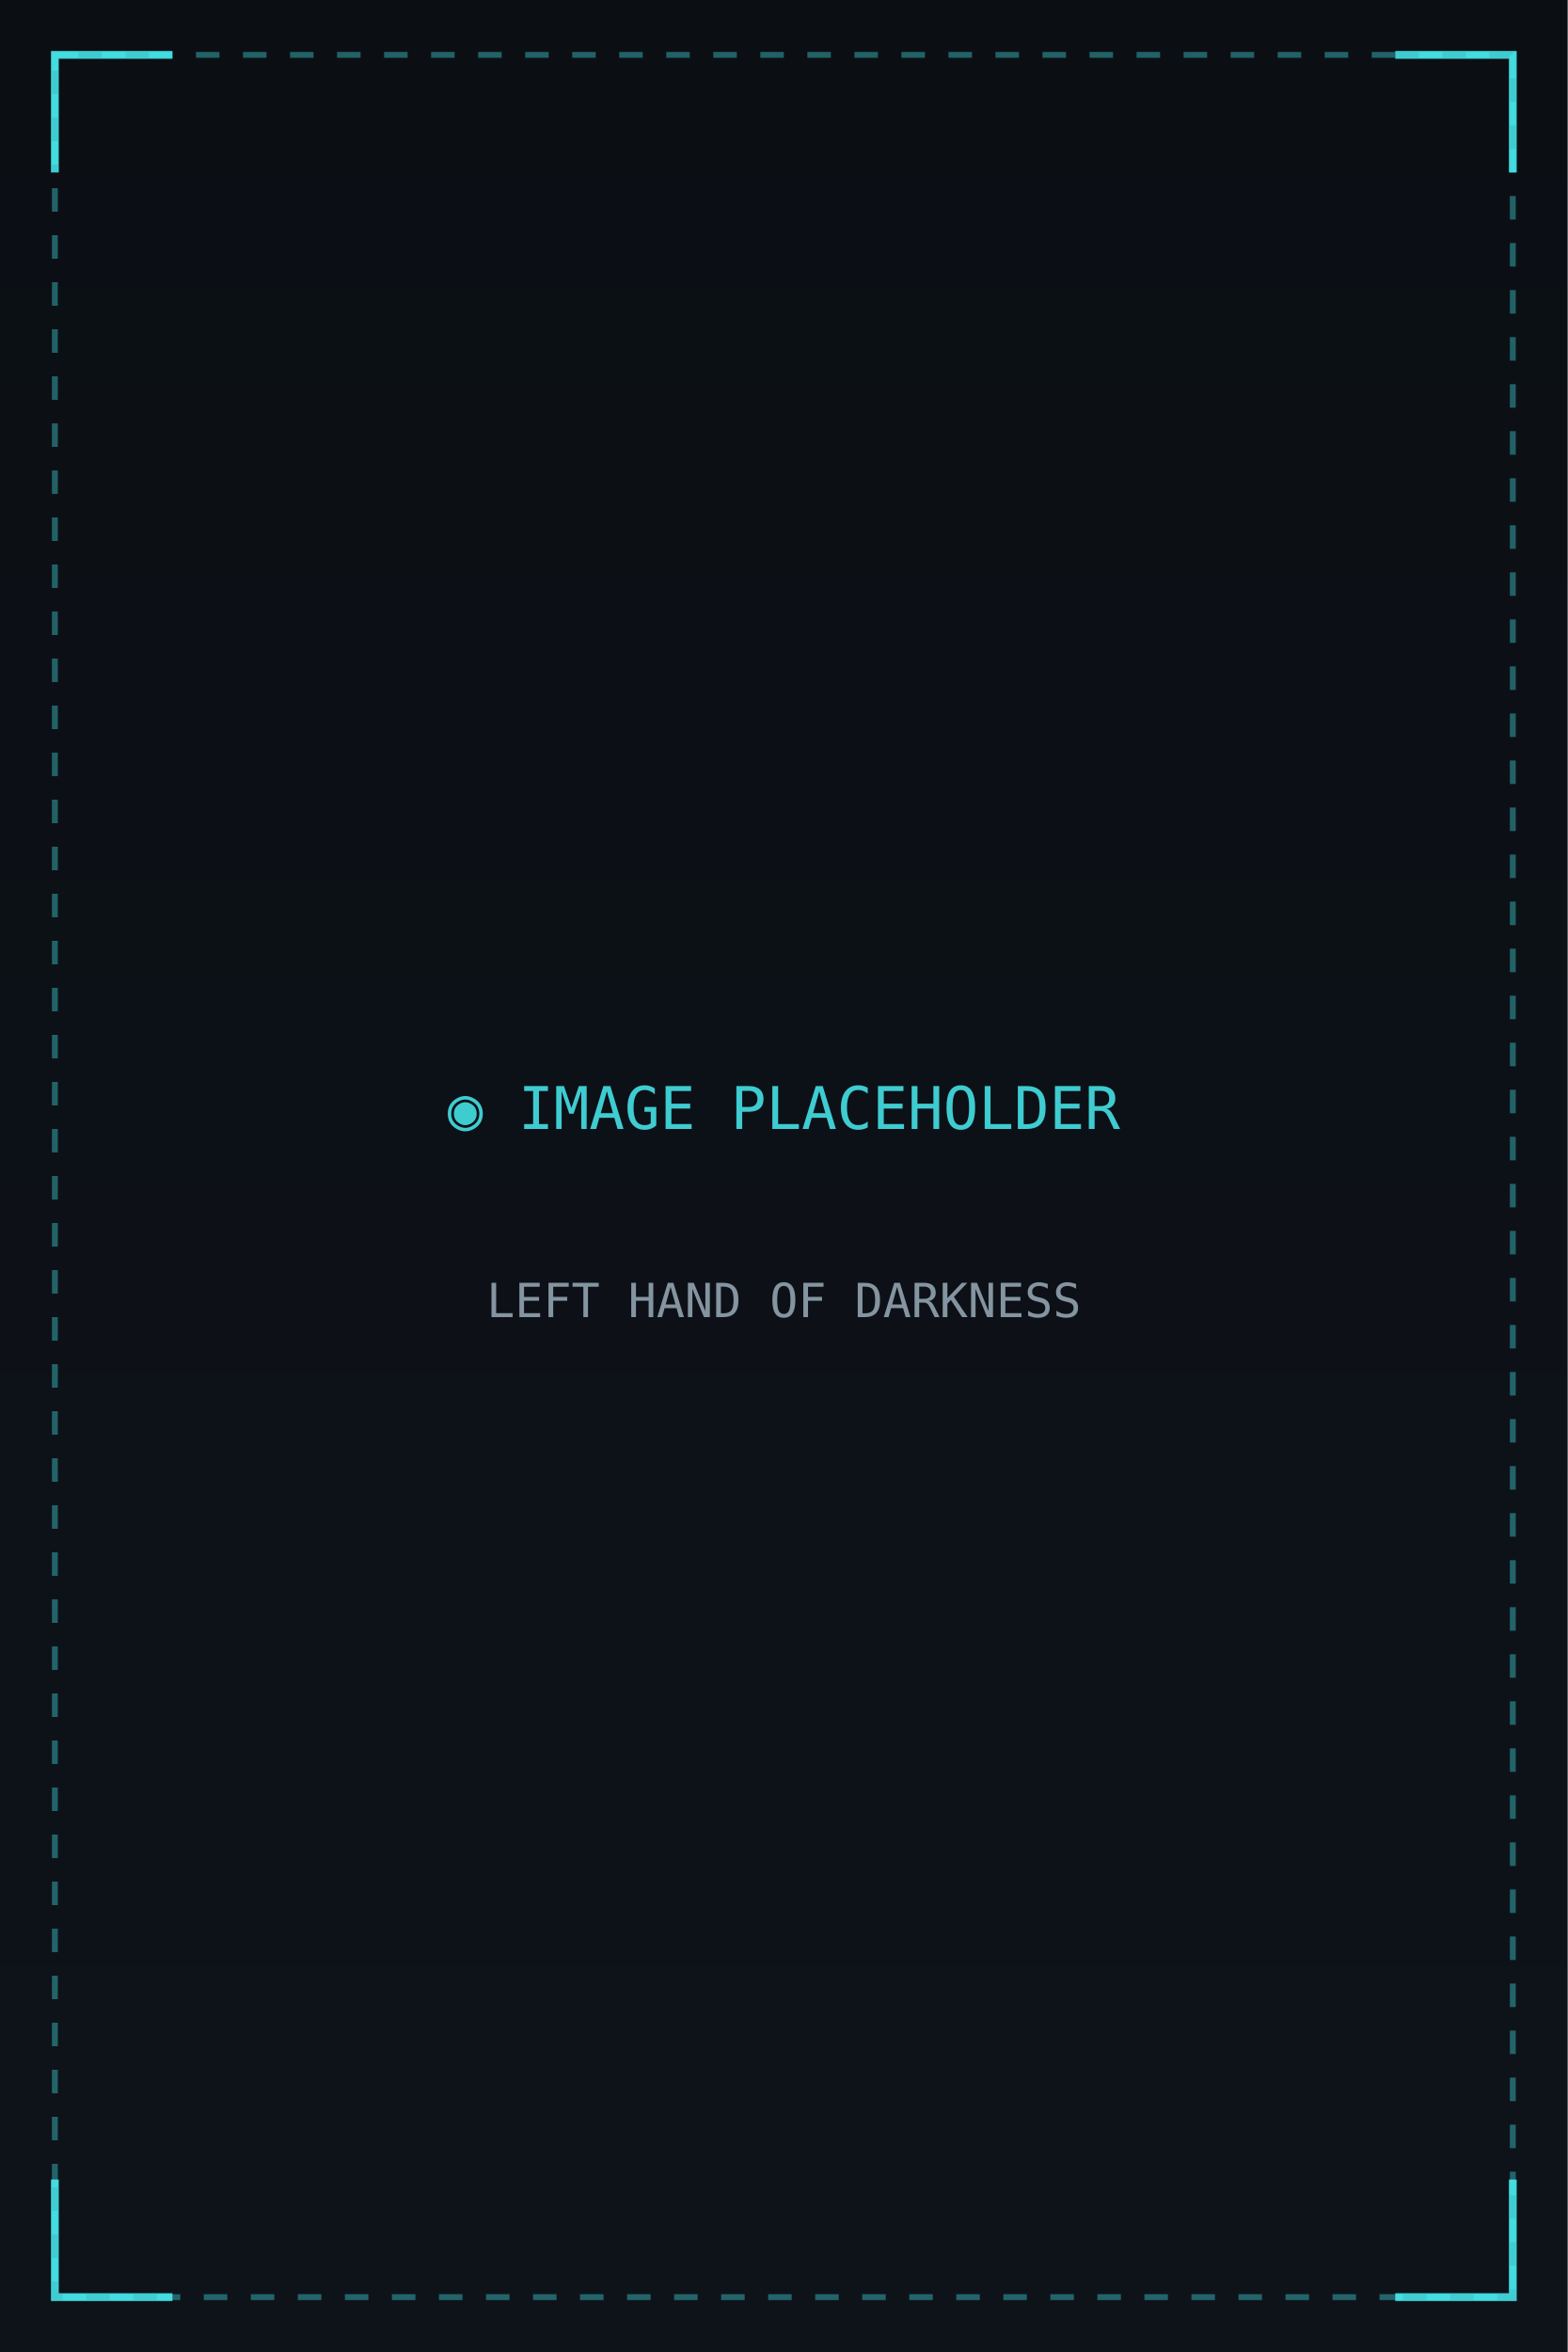
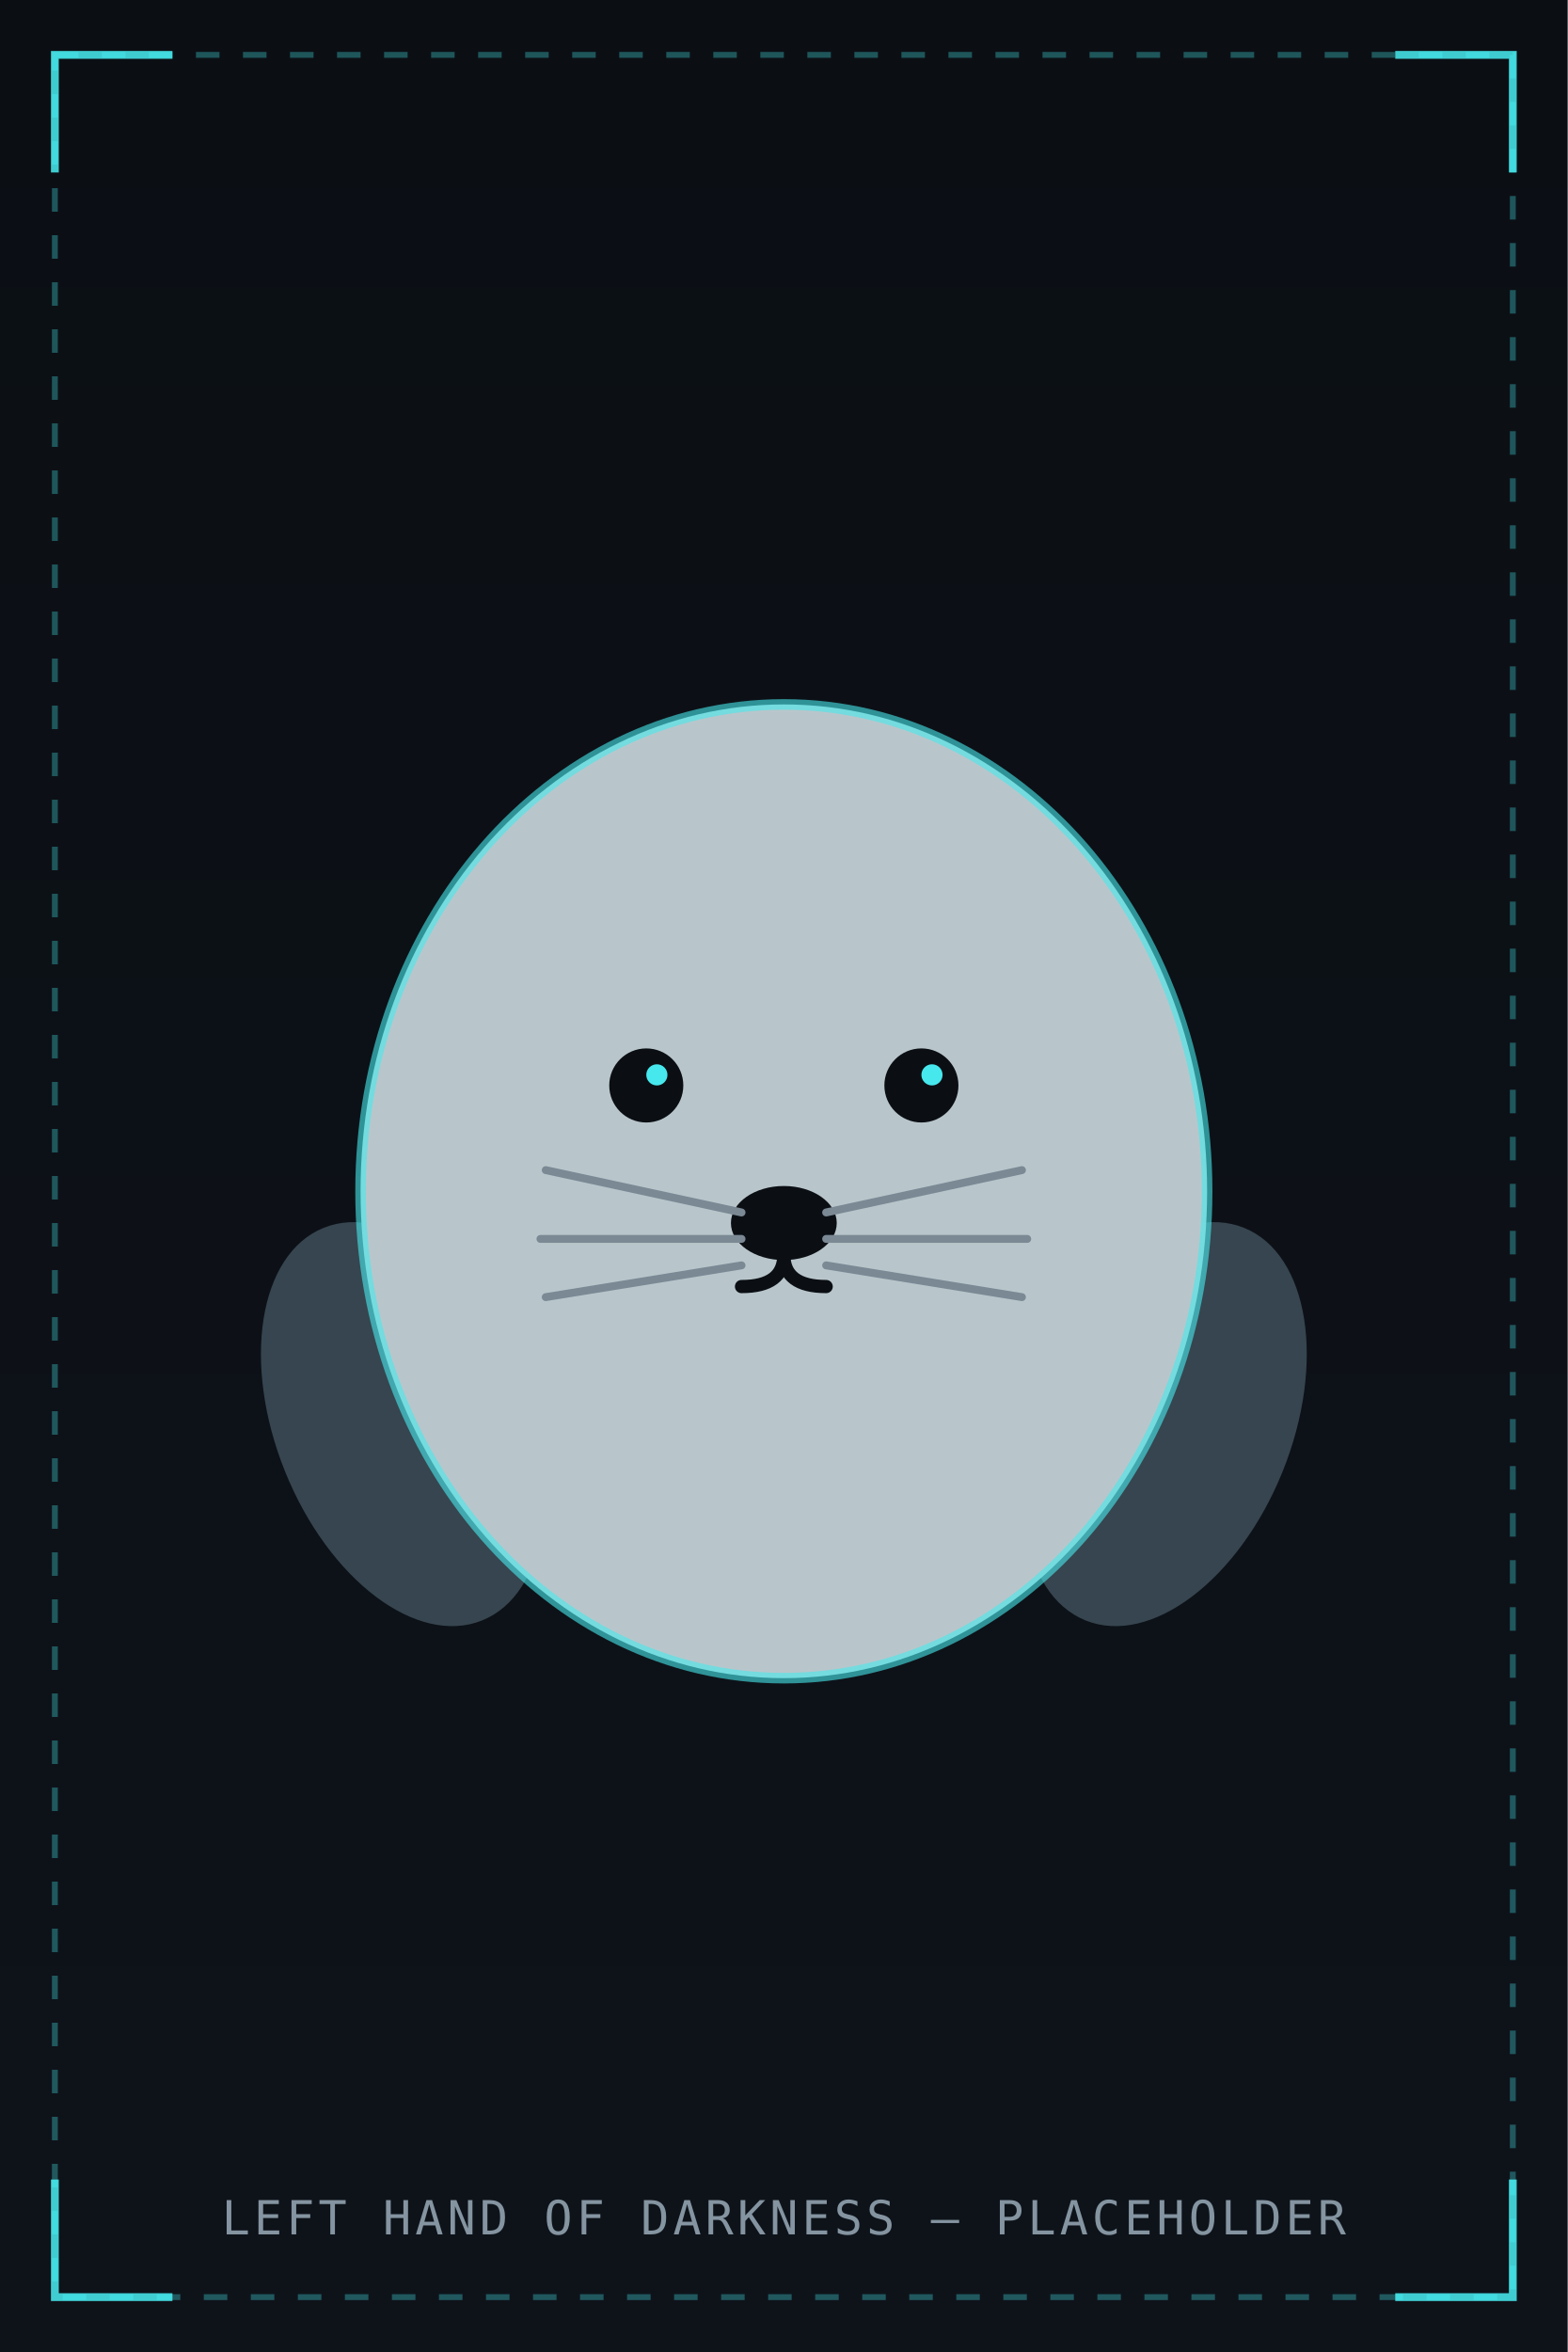
<svg xmlns="http://www.w3.org/2000/svg" width="400" height="600" viewBox="0 0 400 600">
  <defs>
    <linearGradient id="bg" x1="0" y1="0" x2="0" y2="1">
      <stop offset="0%" stop-color="#0b0f14" />
      <stop offset="100%" stop-color="#0e131a" />
    </linearGradient>
  </defs>
  <rect width="400" height="600" fill="url(#bg)" />
-   <rect x="14" y="14" width="372" height="572" fill="none" stroke="#4bfbff" stroke-opacity="0.35" stroke-width="1.5" stroke-dasharray="6 6" />
+   <rect x="14" y="14" width="372" height="572" fill="none" stroke="#4bfbff" stroke-opacity="0.3" stroke-width="1.5" stroke-dasharray="6 6" />
  <g stroke="#4bfbff" stroke-width="2" fill="none" stroke-opacity="0.8">
    <path d="M14,44 L14,14 L44,14" />
    <path d="M356,14 L386,14 L386,44" />
    <path d="M14,556 L14,586 L44,586" />
    <path d="M356,586 L386,586 L386,556" />
  </g>
-   <text x="50%" y="48%" fill="#4bfbff" font-family="monospace" font-size="15" text-anchor="middle" opacity="0.8">◉ IMAGE PLACEHOLDER</text>
-   <text x="50%" y="56%" fill="#8494a0" font-family="monospace" font-size="12" text-anchor="middle">LEFT HAND OF DARKNESS</text>
+   <g transform="translate(200,285) scale(1.35)" opacity="0.92">
+     <ellipse cx="-72" cy="58" rx="24" ry="40" fill="#3a4a54" transform="rotate(-22 -72 58)" />
+     <ellipse cx="72" cy="58" rx="24" ry="40" fill="#3a4a54" transform="rotate(22 72 58)" />
+     <ellipse cx="0" cy="14" rx="80" ry="92" fill="#c7d6da" stroke="#4bfbff" stroke-opacity="0.6" stroke-width="2" />
+     <circle cx="-26" cy="-6" r="7" fill="#0b0f14" />
+     <circle cx="26" cy="-6" r="7" fill="#0b0f14" />
+     <circle cx="-24" cy="-8" r="2" fill="#4bfbff" />
+     <circle cx="28" cy="-8" r="2" fill="#4bfbff" />
+     <ellipse cx="0" cy="20" rx="10" ry="7" fill="#0b0f14" />
+     <path d="M0,26 Q0,32 -8,32" fill="none" stroke="#0b0f14" stroke-width="2.5" stroke-linecap="round" />
+     <path d="M0,26 Q0,32 8,32" fill="none" stroke="#0b0f14" stroke-width="2.5" stroke-linecap="round" />
+     <g stroke="#8494a0" stroke-width="1.5" stroke-linecap="round">
+       <path d="M-8,18 L-45,10" />
+       <path d="M-8,23 L-46,23" />
+       <path d="M-8,28 L-45,34" />
+       <path d="M8,18 L45,10" />
+       <path d="M8,23 L46,23" />
+       <path d="M8,28 L45,34" />
+     </g>
+   </g>
+   <text x="50%" y="570" fill="#8494a0" font-family="monospace" font-size="12" text-anchor="middle" letter-spacing="1">LEFT HAND OF DARKNESS — PLACEHOLDER</text>
</svg>
